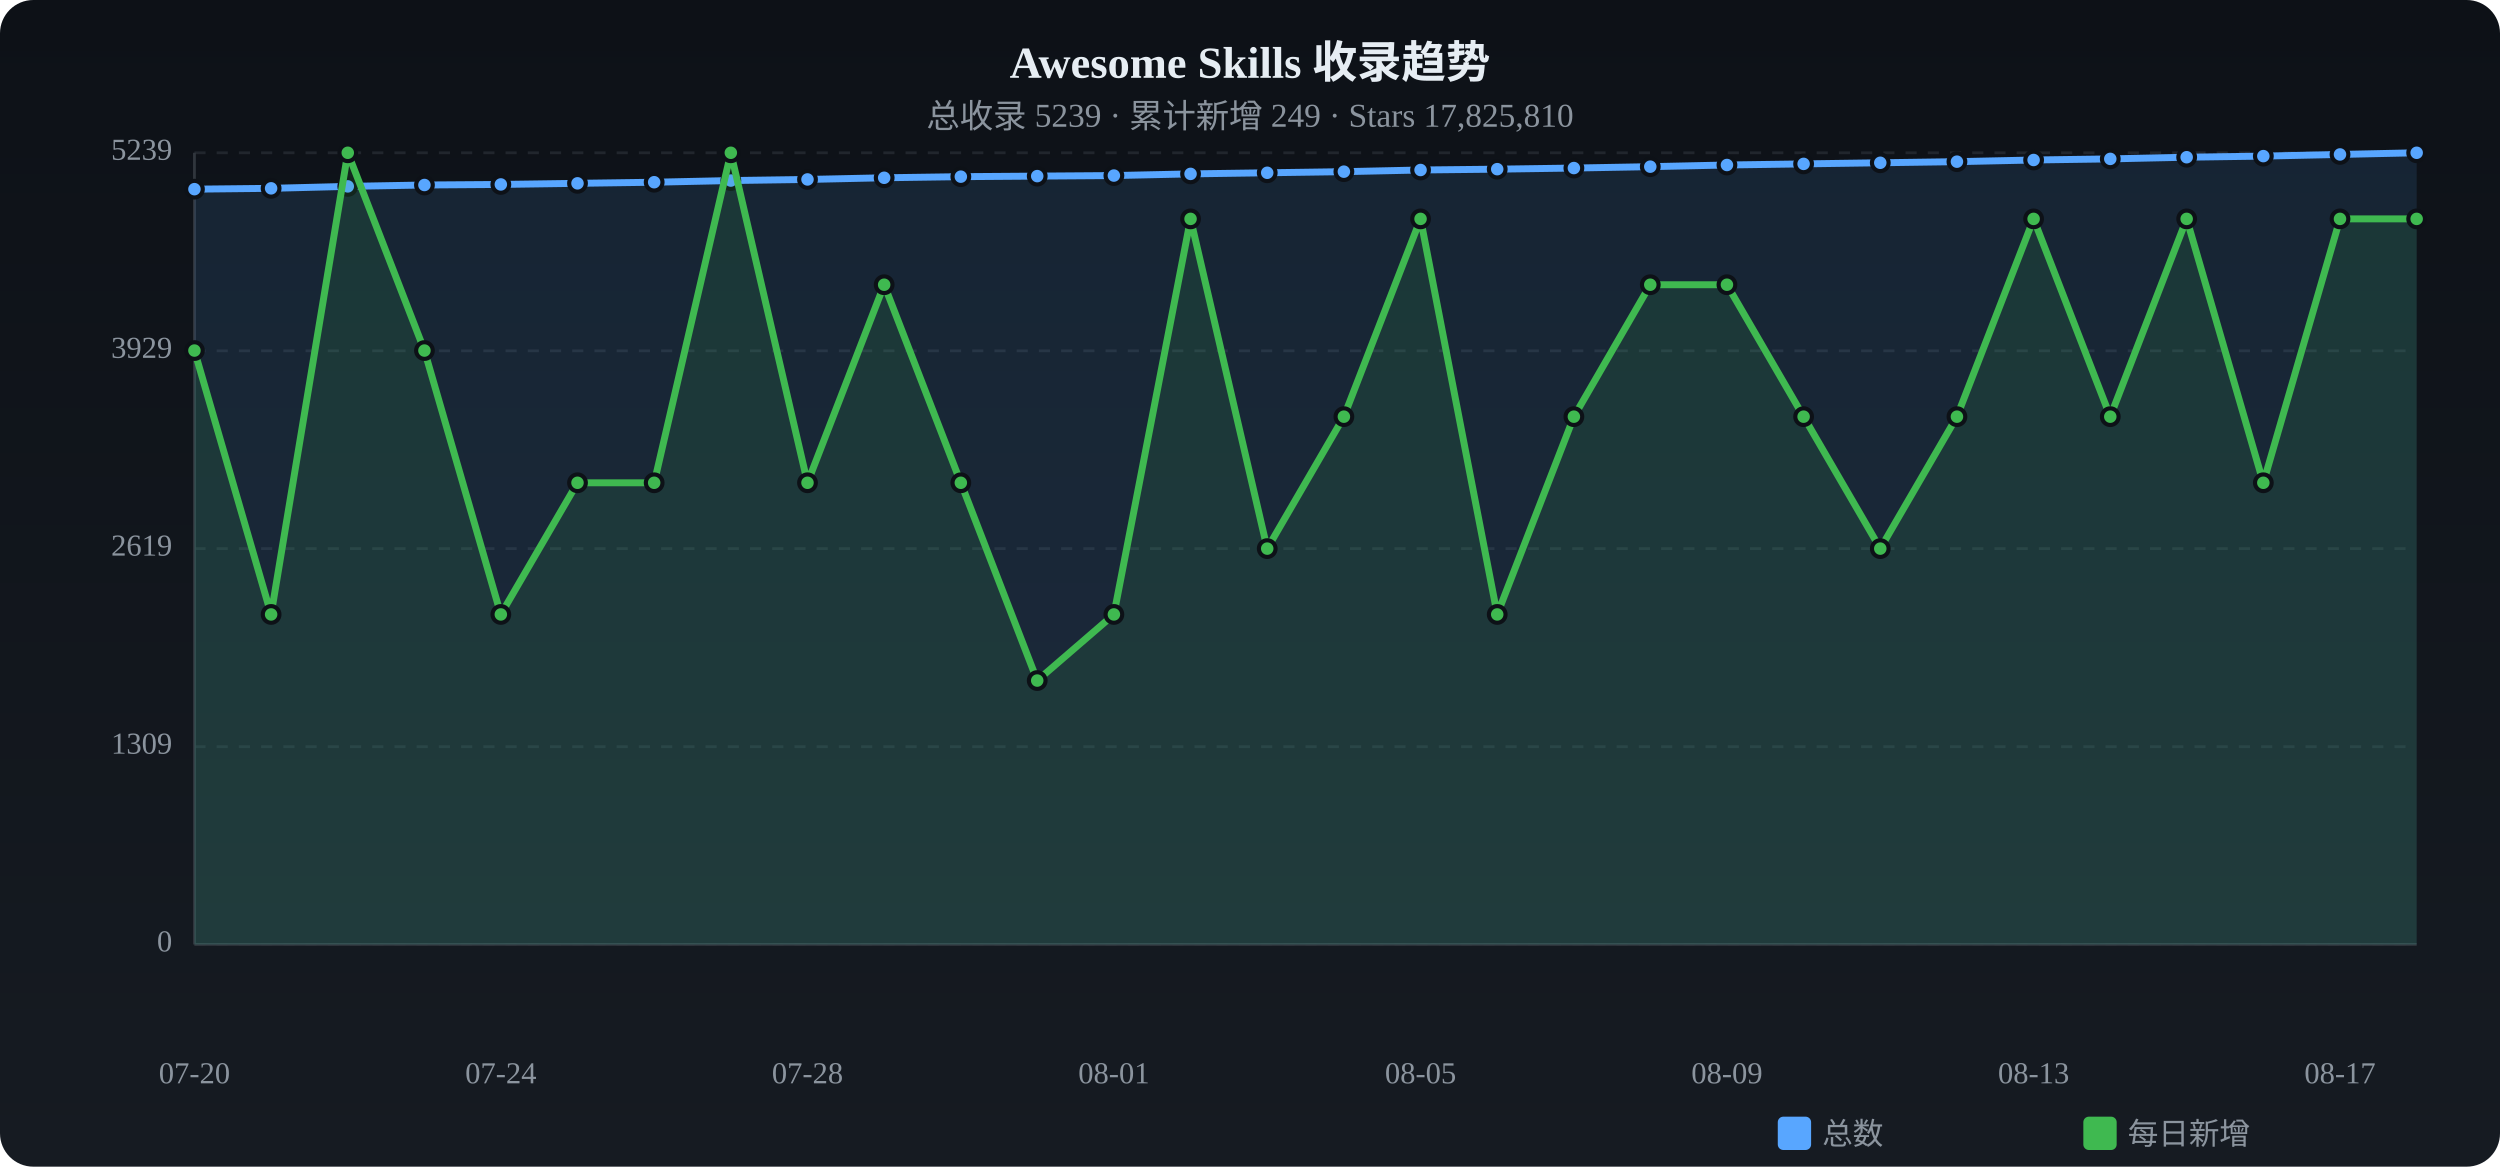
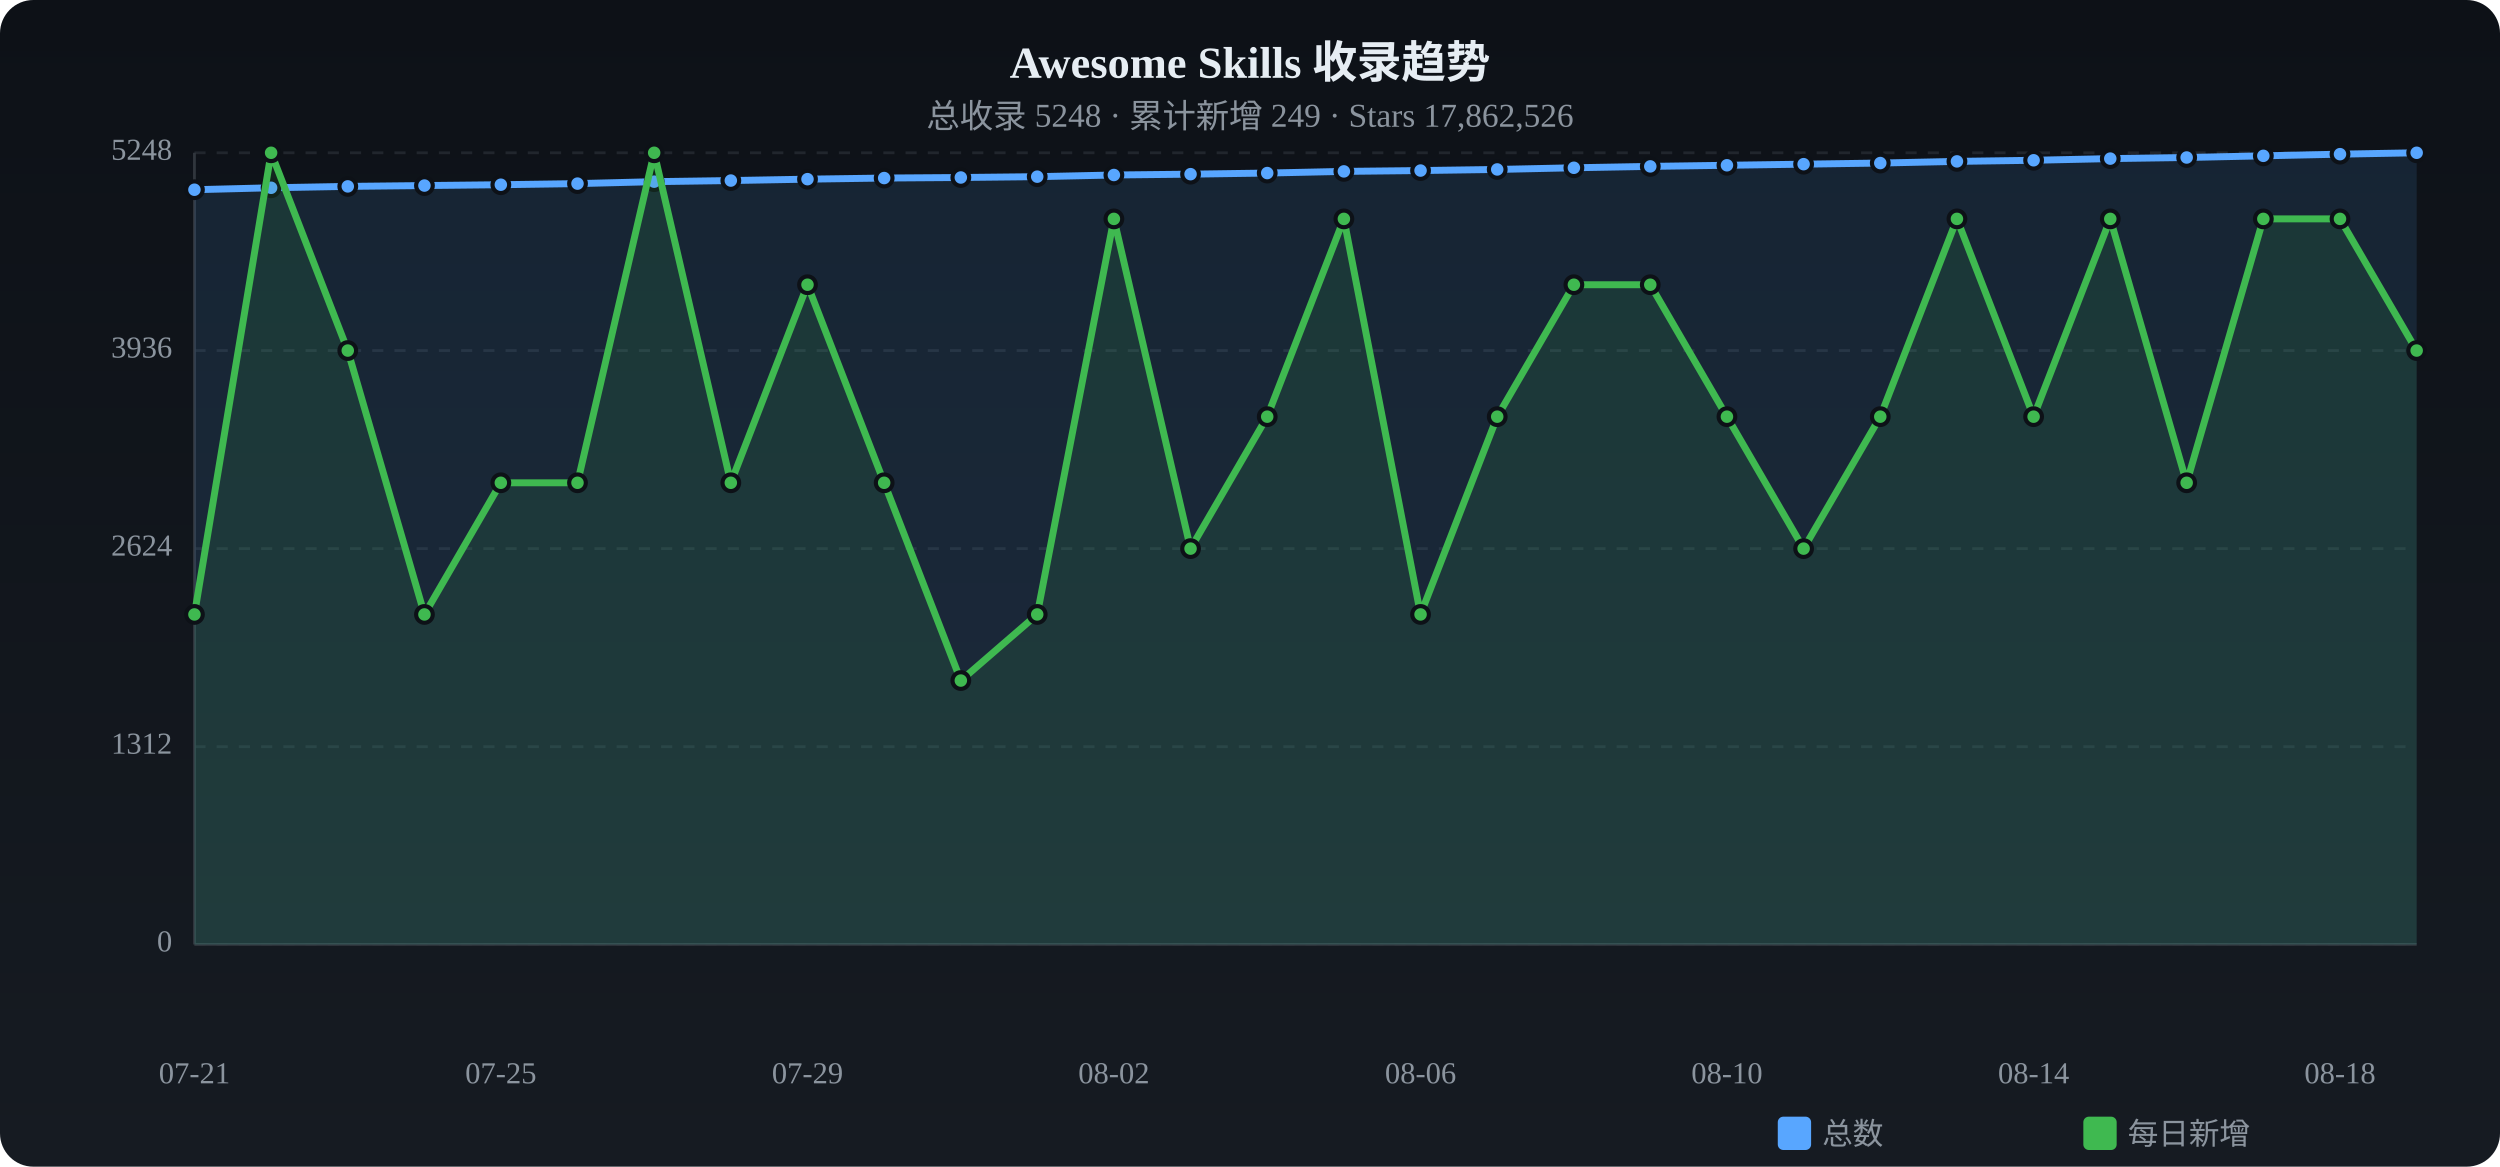
<svg xmlns="http://www.w3.org/2000/svg" viewBox="0 0 900 420" width="900" height="420">
  <defs>
    <linearGradient id="tbg" x1="0%" y1="0%" x2="0%" y2="100%">
      <stop offset="0%" stop-color="#0d1117" />
      <stop offset="100%" stop-color="#161b22" />
    </linearGradient>
  </defs>
  <rect width="900" height="420" rx="12" fill="url(#tbg)" />
  <text x="450.0" y="28" text-anchor="middle" fill="#e6edf3" font-size="16" font-weight="bold">Awesome Skills 收录趋势</text>
-   <text x="450.0" y="46" text-anchor="middle" fill="#8b949e" font-size="12">总收录 5239 · 累计新增 249 · Stars 17,825,810</text>
+   <text x="450.0" y="46" text-anchor="middle" fill="#8b949e" font-size="12">总收录 5248 · 累计新增 249 · Stars 17,862,526</text>
  <text x="62" y="340.0" text-anchor="end" fill="#8b949e" font-size="11" dominant-baseline="middle">0</text>
  <line x1="70" y1="340.0" x2="870" y2="340.0" stroke="#21262d" stroke-dasharray="4 4" />
-   <text x="62" y="268.8" text-anchor="end" fill="#8b949e" font-size="11" dominant-baseline="middle">1309</text>
+   <text x="62" y="268.8" text-anchor="end" fill="#8b949e" font-size="11" dominant-baseline="middle">1312</text>
  <line x1="70" y1="268.8" x2="870" y2="268.8" stroke="#21262d" stroke-dasharray="4 4" />
-   <text x="62" y="197.5" text-anchor="end" fill="#8b949e" font-size="11" dominant-baseline="middle">2619</text>
+   <text x="62" y="197.5" text-anchor="end" fill="#8b949e" font-size="11" dominant-baseline="middle">2624</text>
  <line x1="70" y1="197.5" x2="870" y2="197.5" stroke="#21262d" stroke-dasharray="4 4" />
-   <text x="62" y="126.3" text-anchor="end" fill="#8b949e" font-size="11" dominant-baseline="middle">3929</text>
-   <line x1="70" y1="126.3" x2="870" y2="126.3" stroke="#21262d" stroke-dasharray="4 4" />
-   <text x="62" y="55.0" text-anchor="end" fill="#8b949e" font-size="11" dominant-baseline="middle">5239</text>
+   <text x="62" y="126.2" text-anchor="end" fill="#8b949e" font-size="11" dominant-baseline="middle">3936</text>
+   <line x1="70" y1="126.2" x2="870" y2="126.2" stroke="#21262d" stroke-dasharray="4 4" />
+   <text x="62" y="55.0" text-anchor="end" fill="#8b949e" font-size="11" dominant-baseline="middle">5248</text>
  <line x1="70" y1="55.0" x2="870" y2="55.0" stroke="#21262d" stroke-dasharray="4 4" />
  <line x1="70" y1="55" x2="70" y2="340" stroke="#30363d" />
  <line x1="70" y1="340" x2="870" y2="340" stroke="#30363d" />
-   <path d="M70.0,68.1 L97.6,67.8 L125.2,67.1 L152.8,66.6 L180.3,66.4 L207.9,66.0 L235.5,65.6 L263.1,65.0 L290.7,64.6 L318.3,64.0 L345.9,63.6 L373.4,63.4 L401.0,63.2 L428.6,62.6 L456.2,62.2 L483.8,61.8 L511.4,61.2 L539.0,60.9 L566.6,60.5 L594.1,60.0 L621.7,59.4 L649.3,59.0 L676.9,58.6 L704.5,58.2 L732.1,57.6 L759.7,57.2 L787.2,56.6 L814.8,56.2 L842.4,55.6 L870.0,55.0 L870.0,340 L70.0,340 Z" fill="#58a6ff" opacity="0.12" />
-   <polyline points="70.0,68.1 97.6,67.8 125.2,67.1 152.8,66.6 180.3,66.4 207.9,66.0 235.5,65.6 263.1,65.0 290.7,64.6 318.3,64.0 345.9,63.6 373.4,63.4 401.0,63.2 428.6,62.6 456.2,62.2 483.8,61.8 511.4,61.2 539.0,60.9 566.6,60.5 594.1,60.0 621.7,59.4 649.3,59.0 676.9,58.6 704.5,58.2 732.1,57.6 759.7,57.2 787.2,56.6 814.8,56.2 842.4,55.6 870.0,55.0" fill="none" stroke="#58a6ff" stroke-width="2.5" stroke-linecap="round" stroke-linejoin="round" />
-   <circle cx="70.0" cy="68.1" r="3" fill="#58a6ff" stroke="#0d1117" stroke-width="1.5" />
-   <circle cx="97.6" cy="67.8" r="3" fill="#58a6ff" stroke="#0d1117" stroke-width="1.5" />
+   <path d="M70.0,68.3 L97.6,67.6 L125.2,67.1 L152.8,66.8 L180.3,66.5 L207.9,66.1 L235.5,65.4 L263.1,65.0 L290.7,64.5 L318.3,64.1 L345.9,63.9 L373.4,63.6 L401.0,63.0 L428.6,62.7 L456.2,62.3 L483.8,61.7 L511.4,61.4 L539.0,61.0 L566.6,60.4 L594.1,59.9 L621.7,59.5 L649.3,59.1 L676.9,58.7 L704.5,58.1 L732.1,57.7 L759.7,57.1 L787.2,56.7 L814.8,56.1 L842.4,55.5 L870.0,55.0 L870.0,340 L70.0,340 Z" fill="#58a6ff" opacity="0.12" />
+   <polyline points="70.0,68.3 97.6,67.6 125.2,67.1 152.8,66.8 180.3,66.5 207.9,66.1 235.5,65.4 263.1,65.0 290.7,64.5 318.3,64.1 345.9,63.9 373.4,63.6 401.0,63.0 428.6,62.7 456.2,62.3 483.8,61.7 511.4,61.4 539.0,61.0 566.6,60.4 594.1,59.9 621.7,59.5 649.3,59.1 676.9,58.7 704.5,58.1 732.1,57.7 759.7,57.1 787.2,56.7 814.8,56.1 842.4,55.5 870.0,55.0" fill="none" stroke="#58a6ff" stroke-width="2.5" stroke-linecap="round" stroke-linejoin="round" />
+   <circle cx="70.0" cy="68.3" r="3" fill="#58a6ff" stroke="#0d1117" stroke-width="1.5" />
+   <circle cx="97.6" cy="67.6" r="3" fill="#58a6ff" stroke="#0d1117" stroke-width="1.5" />
  <circle cx="125.2" cy="67.1" r="3" fill="#58a6ff" stroke="#0d1117" stroke-width="1.5" />
-   <circle cx="152.8" cy="66.6" r="3" fill="#58a6ff" stroke="#0d1117" stroke-width="1.5" />
-   <circle cx="180.3" cy="66.4" r="3" fill="#58a6ff" stroke="#0d1117" stroke-width="1.5" />
-   <circle cx="207.9" cy="66.0" r="3" fill="#58a6ff" stroke="#0d1117" stroke-width="1.5" />
-   <circle cx="235.5" cy="65.6" r="3" fill="#58a6ff" stroke="#0d1117" stroke-width="1.5" />
+   <circle cx="152.8" cy="66.8" r="3" fill="#58a6ff" stroke="#0d1117" stroke-width="1.5" />
+   <circle cx="180.3" cy="66.5" r="3" fill="#58a6ff" stroke="#0d1117" stroke-width="1.5" />
+   <circle cx="207.9" cy="66.1" r="3" fill="#58a6ff" stroke="#0d1117" stroke-width="1.5" />
+   <circle cx="235.5" cy="65.4" r="3" fill="#58a6ff" stroke="#0d1117" stroke-width="1.5" />
  <circle cx="263.1" cy="65.0" r="3" fill="#58a6ff" stroke="#0d1117" stroke-width="1.5" />
-   <circle cx="290.7" cy="64.6" r="3" fill="#58a6ff" stroke="#0d1117" stroke-width="1.5" />
-   <circle cx="318.3" cy="64.0" r="3" fill="#58a6ff" stroke="#0d1117" stroke-width="1.5" />
-   <circle cx="345.9" cy="63.6" r="3" fill="#58a6ff" stroke="#0d1117" stroke-width="1.5" />
-   <circle cx="373.4" cy="63.4" r="3" fill="#58a6ff" stroke="#0d1117" stroke-width="1.5" />
-   <circle cx="401.0" cy="63.2" r="3" fill="#58a6ff" stroke="#0d1117" stroke-width="1.5" />
-   <circle cx="428.6" cy="62.6" r="3" fill="#58a6ff" stroke="#0d1117" stroke-width="1.5" />
-   <circle cx="456.2" cy="62.2" r="3" fill="#58a6ff" stroke="#0d1117" stroke-width="1.5" />
-   <circle cx="483.8" cy="61.8" r="3" fill="#58a6ff" stroke="#0d1117" stroke-width="1.5" />
-   <circle cx="511.4" cy="61.2" r="3" fill="#58a6ff" stroke="#0d1117" stroke-width="1.5" />
-   <circle cx="539.0" cy="60.9" r="3" fill="#58a6ff" stroke="#0d1117" stroke-width="1.5" />
-   <circle cx="566.6" cy="60.5" r="3" fill="#58a6ff" stroke="#0d1117" stroke-width="1.5" />
-   <circle cx="594.1" cy="60.0" r="3" fill="#58a6ff" stroke="#0d1117" stroke-width="1.5" />
-   <circle cx="621.7" cy="59.4" r="3" fill="#58a6ff" stroke="#0d1117" stroke-width="1.5" />
-   <circle cx="649.3" cy="59.0" r="3" fill="#58a6ff" stroke="#0d1117" stroke-width="1.5" />
-   <circle cx="676.9" cy="58.6" r="3" fill="#58a6ff" stroke="#0d1117" stroke-width="1.5" />
-   <circle cx="704.5" cy="58.2" r="3" fill="#58a6ff" stroke="#0d1117" stroke-width="1.5" />
-   <circle cx="732.1" cy="57.6" r="3" fill="#58a6ff" stroke="#0d1117" stroke-width="1.5" />
-   <circle cx="759.7" cy="57.2" r="3" fill="#58a6ff" stroke="#0d1117" stroke-width="1.5" />
-   <circle cx="787.2" cy="56.6" r="3" fill="#58a6ff" stroke="#0d1117" stroke-width="1.5" />
-   <circle cx="814.8" cy="56.2" r="3" fill="#58a6ff" stroke="#0d1117" stroke-width="1.5" />
-   <circle cx="842.4" cy="55.6" r="3" fill="#58a6ff" stroke="#0d1117" stroke-width="1.5" />
+   <circle cx="290.7" cy="64.5" r="3" fill="#58a6ff" stroke="#0d1117" stroke-width="1.5" />
+   <circle cx="318.3" cy="64.1" r="3" fill="#58a6ff" stroke="#0d1117" stroke-width="1.5" />
+   <circle cx="345.9" cy="63.9" r="3" fill="#58a6ff" stroke="#0d1117" stroke-width="1.5" />
+   <circle cx="373.4" cy="63.6" r="3" fill="#58a6ff" stroke="#0d1117" stroke-width="1.5" />
+   <circle cx="401.0" cy="63.0" r="3" fill="#58a6ff" stroke="#0d1117" stroke-width="1.5" />
+   <circle cx="428.6" cy="62.7" r="3" fill="#58a6ff" stroke="#0d1117" stroke-width="1.5" />
+   <circle cx="456.2" cy="62.3" r="3" fill="#58a6ff" stroke="#0d1117" stroke-width="1.5" />
+   <circle cx="483.8" cy="61.7" r="3" fill="#58a6ff" stroke="#0d1117" stroke-width="1.5" />
+   <circle cx="511.4" cy="61.4" r="3" fill="#58a6ff" stroke="#0d1117" stroke-width="1.5" />
+   <circle cx="539.0" cy="61.0" r="3" fill="#58a6ff" stroke="#0d1117" stroke-width="1.5" />
+   <circle cx="566.6" cy="60.4" r="3" fill="#58a6ff" stroke="#0d1117" stroke-width="1.5" />
+   <circle cx="594.1" cy="59.9" r="3" fill="#58a6ff" stroke="#0d1117" stroke-width="1.5" />
+   <circle cx="621.7" cy="59.5" r="3" fill="#58a6ff" stroke="#0d1117" stroke-width="1.5" />
+   <circle cx="649.3" cy="59.1" r="3" fill="#58a6ff" stroke="#0d1117" stroke-width="1.5" />
+   <circle cx="676.9" cy="58.7" r="3" fill="#58a6ff" stroke="#0d1117" stroke-width="1.5" />
+   <circle cx="704.5" cy="58.1" r="3" fill="#58a6ff" stroke="#0d1117" stroke-width="1.5" />
+   <circle cx="732.1" cy="57.7" r="3" fill="#58a6ff" stroke="#0d1117" stroke-width="1.5" />
+   <circle cx="759.7" cy="57.1" r="3" fill="#58a6ff" stroke="#0d1117" stroke-width="1.5" />
+   <circle cx="787.2" cy="56.7" r="3" fill="#58a6ff" stroke="#0d1117" stroke-width="1.5" />
+   <circle cx="814.8" cy="56.1" r="3" fill="#58a6ff" stroke="#0d1117" stroke-width="1.5" />
+   <circle cx="842.4" cy="55.5" r="3" fill="#58a6ff" stroke="#0d1117" stroke-width="1.5" />
  <circle cx="870.0" cy="55.0" r="3" fill="#58a6ff" stroke="#0d1117" stroke-width="1.5" />
-   <path d="M70.0,126.2 L97.6,221.2 L125.2,55.0 L152.8,126.2 L180.3,221.2 L207.9,173.8 L235.5,173.8 L263.1,55.0 L290.7,173.8 L318.3,102.5 L345.9,173.8 L373.4,245.0 L401.0,221.2 L428.6,78.8 L456.2,197.5 L483.8,150.0 L511.4,78.8 L539.0,221.2 L566.6,150.0 L594.1,102.5 L621.7,102.5 L649.3,150.0 L676.9,197.5 L704.5,150.0 L732.1,78.8 L759.7,150.0 L787.2,78.8 L814.8,173.8 L842.4,78.8 L870.0,78.8 L870.0,340 L70.0,340 Z" fill="#3fb950" opacity="0.12" />
-   <polyline points="70.0,126.2 97.6,221.2 125.2,55.0 152.8,126.2 180.3,221.2 207.9,173.8 235.5,173.8 263.1,55.0 290.7,173.8 318.3,102.5 345.9,173.8 373.4,245.0 401.0,221.2 428.6,78.8 456.2,197.5 483.8,150.0 511.4,78.8 539.0,221.2 566.6,150.0 594.1,102.5 621.7,102.5 649.3,150.0 676.9,197.5 704.5,150.0 732.1,78.8 759.7,150.0 787.2,78.8 814.8,173.8 842.4,78.8 870.0,78.8" fill="none" stroke="#3fb950" stroke-width="2.5" stroke-linecap="round" stroke-linejoin="round" />
-   <circle cx="70.0" cy="126.2" r="3" fill="#3fb950" stroke="#0d1117" stroke-width="1.5" />
-   <circle cx="97.6" cy="221.2" r="3" fill="#3fb950" stroke="#0d1117" stroke-width="1.5" />
-   <circle cx="125.2" cy="55.0" r="3" fill="#3fb950" stroke="#0d1117" stroke-width="1.5" />
-   <circle cx="152.8" cy="126.2" r="3" fill="#3fb950" stroke="#0d1117" stroke-width="1.5" />
-   <circle cx="180.3" cy="221.2" r="3" fill="#3fb950" stroke="#0d1117" stroke-width="1.5" />
+   <path d="M70.0,221.2 L97.6,55.0 L125.2,126.2 L152.8,221.2 L180.3,173.8 L207.9,173.8 L235.5,55.0 L263.1,173.8 L290.7,102.5 L318.3,173.8 L345.9,245.0 L373.4,221.2 L401.0,78.8 L428.6,197.5 L456.2,150.0 L483.8,78.8 L511.4,221.2 L539.0,150.0 L566.6,102.5 L594.1,102.5 L621.7,150.0 L649.3,197.5 L676.9,150.0 L704.5,78.8 L732.1,150.0 L759.7,78.8 L787.2,173.8 L814.8,78.8 L842.4,78.8 L870.0,126.2 L870.0,340 L70.0,340 Z" fill="#3fb950" opacity="0.12" />
+   <polyline points="70.0,221.2 97.6,55.0 125.2,126.2 152.8,221.2 180.3,173.8 207.9,173.8 235.5,55.0 263.1,173.8 290.7,102.5 318.3,173.8 345.9,245.0 373.4,221.2 401.0,78.8 428.6,197.5 456.2,150.0 483.8,78.8 511.4,221.2 539.0,150.0 566.6,102.5 594.1,102.5 621.7,150.0 649.3,197.5 676.9,150.0 704.5,78.8 732.1,150.0 759.7,78.8 787.2,173.8 814.8,78.8 842.4,78.8 870.0,126.2" fill="none" stroke="#3fb950" stroke-width="2.5" stroke-linecap="round" stroke-linejoin="round" />
+   <circle cx="70.0" cy="221.2" r="3" fill="#3fb950" stroke="#0d1117" stroke-width="1.5" />
+   <circle cx="97.6" cy="55.0" r="3" fill="#3fb950" stroke="#0d1117" stroke-width="1.5" />
+   <circle cx="125.2" cy="126.2" r="3" fill="#3fb950" stroke="#0d1117" stroke-width="1.5" />
+   <circle cx="152.8" cy="221.2" r="3" fill="#3fb950" stroke="#0d1117" stroke-width="1.5" />
+   <circle cx="180.3" cy="173.8" r="3" fill="#3fb950" stroke="#0d1117" stroke-width="1.5" />
  <circle cx="207.9" cy="173.8" r="3" fill="#3fb950" stroke="#0d1117" stroke-width="1.5" />
-   <circle cx="235.5" cy="173.8" r="3" fill="#3fb950" stroke="#0d1117" stroke-width="1.5" />
-   <circle cx="263.1" cy="55.0" r="3" fill="#3fb950" stroke="#0d1117" stroke-width="1.5" />
-   <circle cx="290.7" cy="173.8" r="3" fill="#3fb950" stroke="#0d1117" stroke-width="1.5" />
-   <circle cx="318.3" cy="102.5" r="3" fill="#3fb950" stroke="#0d1117" stroke-width="1.5" />
-   <circle cx="345.9" cy="173.8" r="3" fill="#3fb950" stroke="#0d1117" stroke-width="1.5" />
-   <circle cx="373.4" cy="245.0" r="3" fill="#3fb950" stroke="#0d1117" stroke-width="1.5" />
-   <circle cx="401.0" cy="221.2" r="3" fill="#3fb950" stroke="#0d1117" stroke-width="1.5" />
-   <circle cx="428.6" cy="78.8" r="3" fill="#3fb950" stroke="#0d1117" stroke-width="1.5" />
-   <circle cx="456.2" cy="197.5" r="3" fill="#3fb950" stroke="#0d1117" stroke-width="1.5" />
-   <circle cx="483.8" cy="150.0" r="3" fill="#3fb950" stroke="#0d1117" stroke-width="1.5" />
-   <circle cx="511.4" cy="78.8" r="3" fill="#3fb950" stroke="#0d1117" stroke-width="1.5" />
-   <circle cx="539.0" cy="221.2" r="3" fill="#3fb950" stroke="#0d1117" stroke-width="1.5" />
-   <circle cx="566.6" cy="150.0" r="3" fill="#3fb950" stroke="#0d1117" stroke-width="1.5" />
+   <circle cx="235.5" cy="55.0" r="3" fill="#3fb950" stroke="#0d1117" stroke-width="1.5" />
+   <circle cx="263.1" cy="173.8" r="3" fill="#3fb950" stroke="#0d1117" stroke-width="1.5" />
+   <circle cx="290.7" cy="102.5" r="3" fill="#3fb950" stroke="#0d1117" stroke-width="1.5" />
+   <circle cx="318.3" cy="173.8" r="3" fill="#3fb950" stroke="#0d1117" stroke-width="1.5" />
+   <circle cx="345.9" cy="245.0" r="3" fill="#3fb950" stroke="#0d1117" stroke-width="1.5" />
+   <circle cx="373.4" cy="221.2" r="3" fill="#3fb950" stroke="#0d1117" stroke-width="1.5" />
+   <circle cx="401.0" cy="78.8" r="3" fill="#3fb950" stroke="#0d1117" stroke-width="1.5" />
+   <circle cx="428.6" cy="197.5" r="3" fill="#3fb950" stroke="#0d1117" stroke-width="1.5" />
+   <circle cx="456.2" cy="150.0" r="3" fill="#3fb950" stroke="#0d1117" stroke-width="1.5" />
+   <circle cx="483.8" cy="78.8" r="3" fill="#3fb950" stroke="#0d1117" stroke-width="1.5" />
+   <circle cx="511.4" cy="221.2" r="3" fill="#3fb950" stroke="#0d1117" stroke-width="1.5" />
+   <circle cx="539.0" cy="150.0" r="3" fill="#3fb950" stroke="#0d1117" stroke-width="1.5" />
+   <circle cx="566.6" cy="102.5" r="3" fill="#3fb950" stroke="#0d1117" stroke-width="1.5" />
  <circle cx="594.1" cy="102.5" r="3" fill="#3fb950" stroke="#0d1117" stroke-width="1.5" />
-   <circle cx="621.7" cy="102.5" r="3" fill="#3fb950" stroke="#0d1117" stroke-width="1.5" />
-   <circle cx="649.3" cy="150.0" r="3" fill="#3fb950" stroke="#0d1117" stroke-width="1.5" />
-   <circle cx="676.9" cy="197.5" r="3" fill="#3fb950" stroke="#0d1117" stroke-width="1.5" />
-   <circle cx="704.5" cy="150.0" r="3" fill="#3fb950" stroke="#0d1117" stroke-width="1.5" />
-   <circle cx="732.1" cy="78.8" r="3" fill="#3fb950" stroke="#0d1117" stroke-width="1.5" />
-   <circle cx="759.7" cy="150.0" r="3" fill="#3fb950" stroke="#0d1117" stroke-width="1.5" />
-   <circle cx="787.2" cy="78.8" r="3" fill="#3fb950" stroke="#0d1117" stroke-width="1.5" />
-   <circle cx="814.8" cy="173.8" r="3" fill="#3fb950" stroke="#0d1117" stroke-width="1.5" />
+   <circle cx="621.7" cy="150.0" r="3" fill="#3fb950" stroke="#0d1117" stroke-width="1.5" />
+   <circle cx="649.3" cy="197.5" r="3" fill="#3fb950" stroke="#0d1117" stroke-width="1.5" />
+   <circle cx="676.9" cy="150.0" r="3" fill="#3fb950" stroke="#0d1117" stroke-width="1.5" />
+   <circle cx="704.5" cy="78.8" r="3" fill="#3fb950" stroke="#0d1117" stroke-width="1.5" />
+   <circle cx="732.1" cy="150.0" r="3" fill="#3fb950" stroke="#0d1117" stroke-width="1.5" />
+   <circle cx="759.7" cy="78.8" r="3" fill="#3fb950" stroke="#0d1117" stroke-width="1.5" />
+   <circle cx="787.2" cy="173.8" r="3" fill="#3fb950" stroke="#0d1117" stroke-width="1.5" />
+   <circle cx="814.8" cy="78.8" r="3" fill="#3fb950" stroke="#0d1117" stroke-width="1.5" />
  <circle cx="842.4" cy="78.8" r="3" fill="#3fb950" stroke="#0d1117" stroke-width="1.5" />
-   <circle cx="870.0" cy="78.8" r="3" fill="#3fb950" stroke="#0d1117" stroke-width="1.5" />
-   <text x="70.0" y="390" text-anchor="middle" fill="#8b949e" font-size="11">07-20</text>
-   <text x="180.3" y="390" text-anchor="middle" fill="#8b949e" font-size="11">07-24</text>
-   <text x="290.7" y="390" text-anchor="middle" fill="#8b949e" font-size="11">07-28</text>
-   <text x="401.0" y="390" text-anchor="middle" fill="#8b949e" font-size="11">08-01</text>
-   <text x="511.4" y="390" text-anchor="middle" fill="#8b949e" font-size="11">08-05</text>
-   <text x="621.7" y="390" text-anchor="middle" fill="#8b949e" font-size="11">08-09</text>
-   <text x="732.1" y="390" text-anchor="middle" fill="#8b949e" font-size="11">08-13</text>
-   <text x="842.4" y="390" text-anchor="middle" fill="#8b949e" font-size="11">08-17</text>
+   <circle cx="870.0" cy="126.2" r="3" fill="#3fb950" stroke="#0d1117" stroke-width="1.5" />
+   <text x="70.0" y="390" text-anchor="middle" fill="#8b949e" font-size="11">07-21</text>
+   <text x="180.3" y="390" text-anchor="middle" fill="#8b949e" font-size="11">07-25</text>
+   <text x="290.7" y="390" text-anchor="middle" fill="#8b949e" font-size="11">07-29</text>
+   <text x="401.0" y="390" text-anchor="middle" fill="#8b949e" font-size="11">08-02</text>
+   <text x="511.4" y="390" text-anchor="middle" fill="#8b949e" font-size="11">08-06</text>
+   <text x="621.7" y="390" text-anchor="middle" fill="#8b949e" font-size="11">08-10</text>
+   <text x="732.1" y="390" text-anchor="middle" fill="#8b949e" font-size="11">08-14</text>
+   <text x="842.4" y="390" text-anchor="middle" fill="#8b949e" font-size="11">08-18</text>
  <rect x="640" y="402" width="12" height="12" rx="2" fill="#58a6ff" />
  <text x="656" y="412" fill="#8b949e" font-size="11">总数</text>
  <rect x="750" y="402" width="12" height="12" rx="2" fill="#3fb950" />
  <text x="766" y="412" fill="#8b949e" font-size="11">每日新增</text>
</svg>
